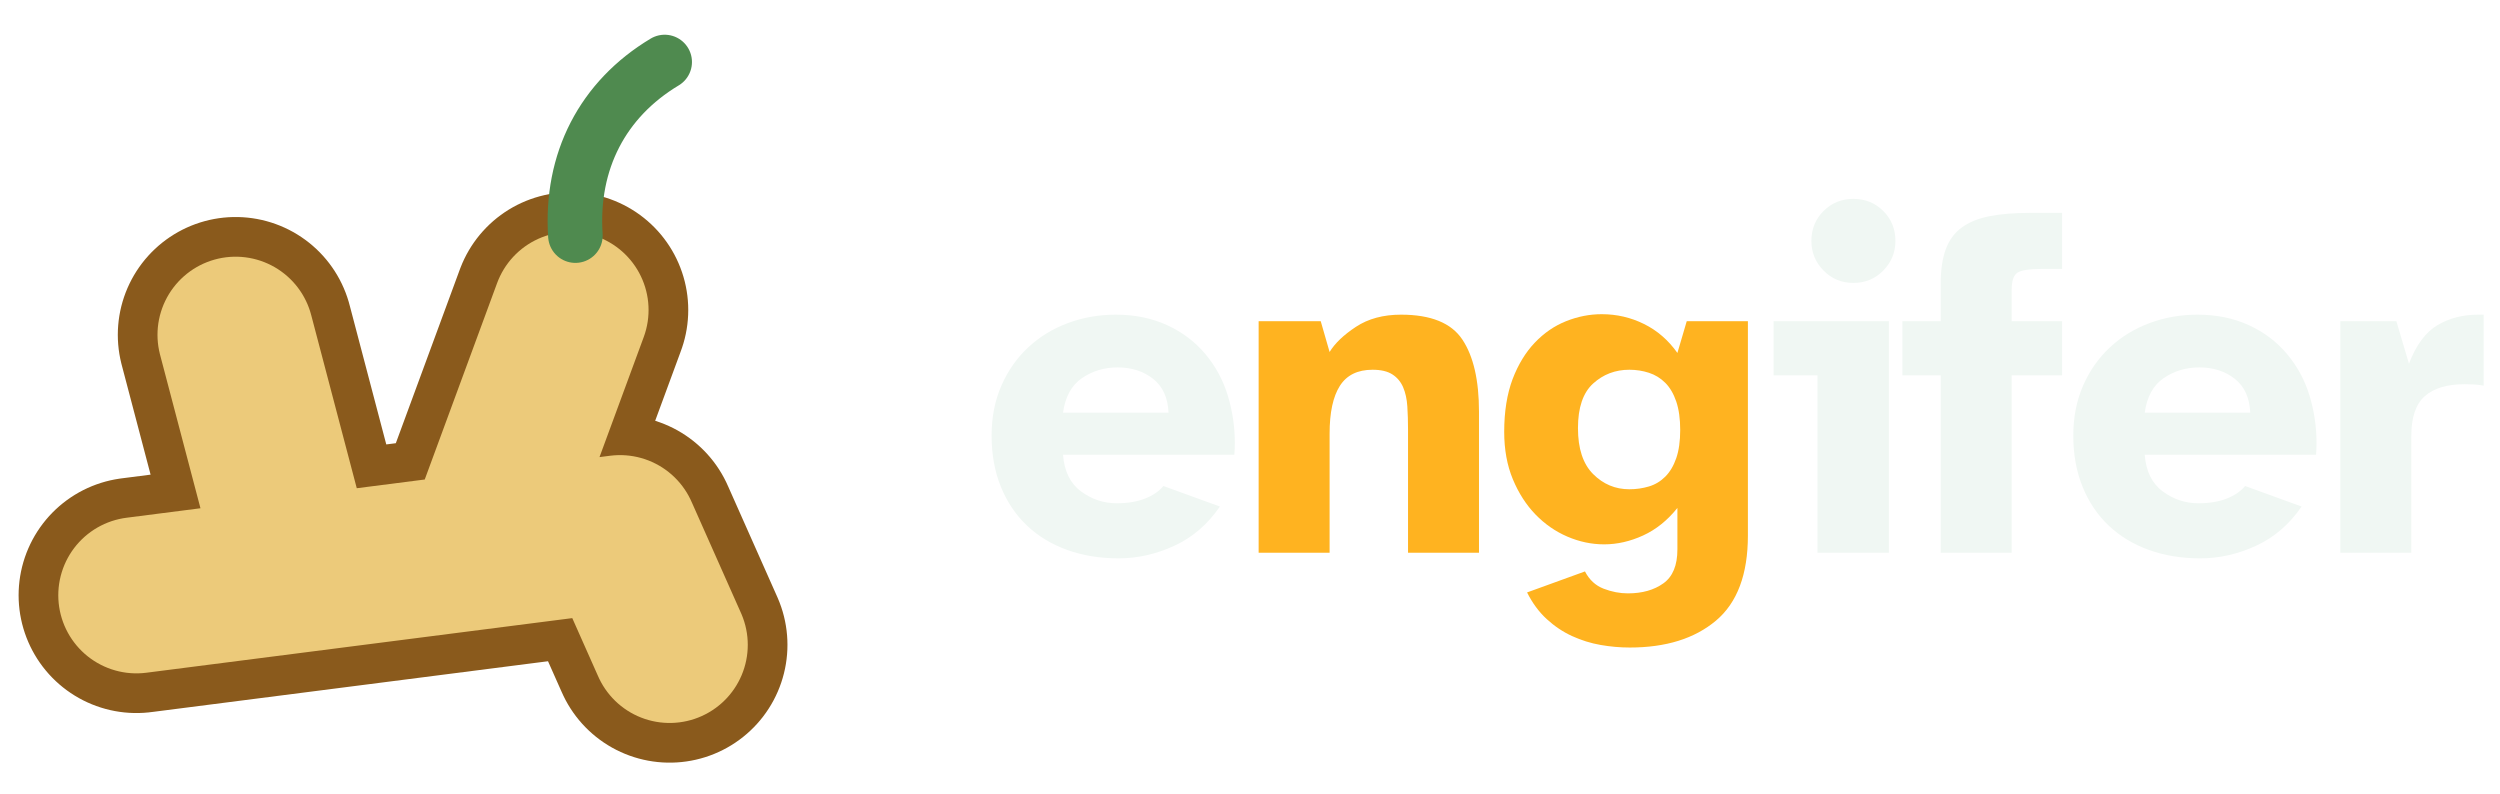
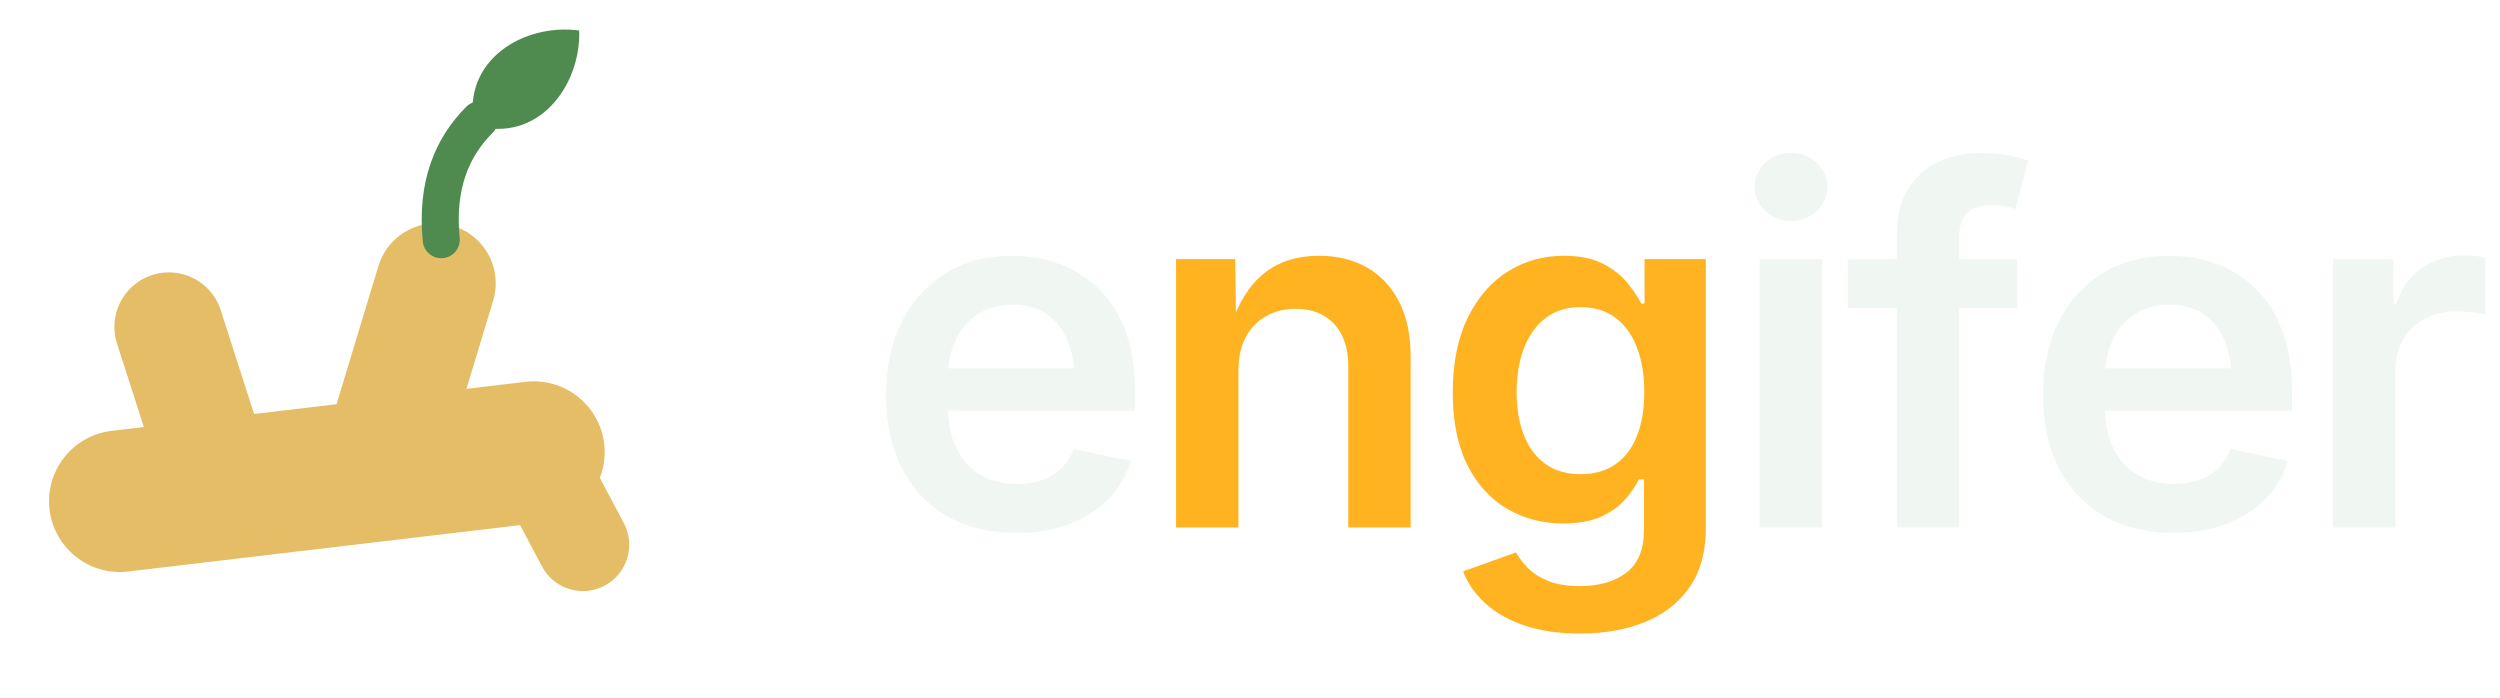
- <svg xmlns="http://www.w3.org/2000/svg" viewBox="0 0 5355 1700">
-   <g transform="scale(53.125)">
-     <g fill="none" stroke-linecap="round" stroke-linejoin="round">
-       <path d="M5.5 24 L25 21.5 M12 23 L9.5 13.5 M19.5 22 L23 12.5 M25 21.5 L27 26" stroke="#8a5a1c" stroke-width="9.5" />
-       <path d="M5.5 24 L25 21.5 M12 23 L9.5 13.5 M19.5 22 L23 12.5 M25 21.5 L27 26" stroke="#ecca7a" stroke-width="6.3" />
-       <path d="M23.2 9.5 C23 6.5 24.3 4 26.8 2.5" stroke="#4f8a4f" stroke-width="2.2" />
+ <svg xmlns="http://www.w3.org/2000/svg" viewBox="0 0 10417 2906">
+   <g transform="scale(45.3984)">
+     <g fill="none" stroke-linecap="round">
+       <path d="M11 46 L49 41.5" stroke="#e5bd66" stroke-width="13" />
+       <path d="M20 44 L15.5 30" stroke="#e5bd66" stroke-width="10" />
+       <path d="M35 42.5 L40 26" stroke="#e5bd66" stroke-width="11" />
+       <path d="M49 41.5 L53.5 50" stroke="#e5bd66" stroke-width="8.5" />
+       <path d="M40.5 22 C40 17 41.5 13.5 44 11" stroke="#4f8a4f" stroke-width="3.4" />
    </g>
+     <path d="M0 0 C5.25 -3.25 3.85 -9.75 0 -13.00 C-3.85 -9.75 -5.25 -3.25 0 0Z" fill="#4f8a4f" transform="translate(43.5 11.5) rotate(48)" />
  </g>
-   <path d="M2124.0 933.0Q2124.0 874.0 2145.0 826.0Q2166.0 778.0 2202.5 744.0Q2239.0 710.0 2287.5 692.0Q2336.0 674.0 2390.0 674.0Q2451.0 674.0 2500.0 696.5Q2549.0 719.0 2582.0 758.5Q2615.0 798.0 2630.0 847.5Q2645.0 897.0 2645.0 949.0Q2645.0 961.0 2644.0 974.0H2277.0Q2281.0 1027.0 2315.5 1052.5Q2350.0 1078.0 2392.0 1078.0Q2427.0 1078.0 2452.5 1068.0Q2478.0 1058.0 2492.0 1041.0L2613.0 1085.0Q2574.0 1142.0 2515.5 1169.0Q2457.0 1196.0 2396.0 1196.0Q2336.0 1196.0 2286.0 1178.0Q2236.0 1160.0 2200.0 1126.0Q2164.0 1092.0 2144.0 1043.0Q2124.0 994.0 2124.0 933.0ZM2277.0 884.0H2503.0Q2501.0 836.0 2470.0 811.5Q2439.0 787.0 2394.0 787.0Q2351.0 787.0 2317.5 810.0Q2284.0 833.0 2277.0 884.0Z" fill="#f0f7f3" />
-   <path d="M2696.0 688.0H2829.0L2848.0 754.0Q2865.0 726.0 2904.5 700.0Q2944.0 674.0 3001.0 674.0Q3097.0 674.0 3132.5 727.5Q3168.0 781.0 3168.0 882.0V1184.0H3016.0V920.0Q3016.0 894.0 3014.5 870.5Q3013.0 847.0 3005.5 829.5Q2998.0 812.0 2982.5 802.0Q2967.0 792.0 2940.0 792.0Q2892.0 792.0 2870.0 826.5Q2848.0 861.0 2848.0 929.0V1184.0H2696.0Z" fill="#ffb320" />
-   <path d="M3222.0 925.0Q3222.0 860.0 3240.0 812.0Q3258.0 765.0 3287.5 734.0Q3317.0 703.0 3354.5 688.0Q3392.0 673.0 3431.0 673.0Q3479.0 673.0 3521.5 694.0Q3564.0 715.0 3593.0 756.0L3613.0 688.0H3744.0V1147.0Q3744.0 1272.0 3675.5 1329.5Q3607.0 1387.0 3491.0 1387.0Q3460.0 1387.0 3428.5 1381.5Q3397.0 1376.0 3367.5 1362.5Q3338.0 1349.0 3313.0 1326.0Q3288.0 1303.0 3271.0 1269.0L3395.0 1224.0Q3409.0 1251.0 3435.0 1261.0Q3461.0 1271.0 3487.0 1271.0Q3533.0 1271.0 3563.0 1249.5Q3593.0 1228.0 3593.0 1177.0V1088.0Q3561.0 1128.0 3519.5 1147.0Q3478.0 1166.0 3436.0 1166.0Q3396.0 1166.0 3357.5 1149.5Q3319.0 1133.0 3289.0 1102.0Q3259.0 1071.0 3240.5 1026.5Q3222.0 982.0 3222.0 925.0ZM3380.0 917.0Q3380.0 983.0 3412.5 1015.5Q3445.0 1048.0 3490.0 1048.0Q3512.0 1048.0 3532.0 1042.0Q3552.0 1036.0 3567.0 1021.0Q3582.0 1006.0 3590.5 981.5Q3599.0 957.0 3599.0 921.0Q3599.0 885.0 3590.5 860.0Q3582.0 835.0 3567.0 820.0Q3552.0 805.0 3532.0 798.5Q3512.0 792.0 3490.0 792.0Q3445.0 792.0 3412.5 821.5Q3380.0 851.0 3380.0 917.0Z" fill="#ffb320" />
-   <path d="M4046.0 688.0V1184.0H3893.0V804.0H3799.0V688.0ZM3880.0 516.0Q3880.0 478.0 3906.0 452.0Q3932.0 426.0 3970.0 426.0Q4008.0 426.0 4034.0 452.0Q4060.0 478.0 4060.0 516.0Q4060.0 553.0 4034.0 579.5Q4008.0 606.0 3970.0 606.0Q3932.0 606.0 3906.0 579.5Q3880.0 553.0 3880.0 516.0Z" fill="#f0f7f3" />
-   <path d="M4075.0 688.0H4157.0V607.0Q4157.0 563.0 4168.0 533.5Q4179.0 504.0 4202.5 487.0Q4226.0 470.0 4262.0 463.0Q4298.0 456.0 4348.0 456.0H4417.0V576.0H4375.0Q4334.0 576.0 4321.5 584.0Q4309.0 592.0 4309.0 621.0V688.0H4417.0V804.0H4309.0V1184.0H4157.0V804.0H4075.0Z" fill="#f0f7f3" />
-   <path d="M4441.0 933.0Q4441.0 874.0 4462.0 826.0Q4483.0 778.0 4519.5 744.0Q4556.0 710.0 4604.5 692.0Q4653.0 674.0 4707.0 674.0Q4768.0 674.0 4817.0 696.5Q4866.0 719.0 4899.0 758.5Q4932.0 798.0 4947.0 847.5Q4962.0 897.0 4962.0 949.0Q4962.0 961.0 4961.0 974.0H4594.0Q4598.0 1027.0 4632.5 1052.5Q4667.0 1078.0 4709.0 1078.0Q4744.0 1078.0 4769.5 1068.0Q4795.0 1058.0 4809.0 1041.0L4930.0 1085.0Q4891.0 1142.0 4832.5 1169.0Q4774.0 1196.0 4713.0 1196.0Q4653.0 1196.0 4603.0 1178.0Q4553.0 1160.0 4517.0 1126.0Q4481.0 1092.0 4461.0 1043.0Q4441.0 994.0 4441.0 933.0ZM4594.0 884.0H4820.0Q4818.0 836.0 4787.0 811.5Q4756.0 787.0 4711.0 787.0Q4668.0 787.0 4634.5 810.0Q4601.0 833.0 4594.0 884.0Z" fill="#f0f7f3" />
-   <path d="M5133.0 688.0 5160.0 779.0Q5183.0 719.0 5221.0 696.5Q5259.0 674.0 5308.0 674.0H5320.0V826.0Q5308.0 824.0 5299.0 823.5Q5290.0 823.0 5279.0 823.0Q5223.0 823.0 5194.0 848.5Q5165.0 874.0 5165.0 934.0V1184.0H5013.0V688.0Z" fill="#f0f7f3" />
+   <path d="M4234.42 2220.31Q4066.3 2220.31 3944.48 2149.57Q3822.66 2078.83 3757.181 1949.83Q3691.701 1820.83 3691.701 1645.59Q3691.701 1473.23 3756.401 1342.77Q3821.1 1212.31 3939.46 1139.03Q4057.82 1065.75 4217.38 1065.75Q4320.059 1065.75 4412.319 1098.85Q4504.579 1131.95 4575.979 1200.69Q4647.379 1269.429 4688.299 1376.069Q4729.219 1482.709 4729.219 1630.15V1711.27H3814.421V1534.791H4599.46L4478.022 1587.191Q4478.022 1492.31 4448.741 1420.849Q4419.461 1349.389 4361.901 1309.529Q4304.34 1269.668 4218.82 1269.668Q4133.299 1269.668 4073.179 1310.169Q4013.058 1350.669 3981.538 1418.289Q3950.018 1485.91 3950.018 1568.63V1690.869Q3950.018 1796.87 3985.998 1869.691Q4021.978 1942.511 4087.059 1979.452Q4152.139 2016.392 4237.94 2016.392Q4294.94 2016.392 4341.56 2000.092Q4388.181 1983.792 4421.781 1951.411Q4455.381 1919.031 4473.141 1871.391L4711.939 1920.831Q4685.219 2010.59 4619.979 2078.01Q4554.739 2145.43 4457.119 2182.87Q4359.499 2220.31 4234.42 2220.31Z" fill="#f0f7f3" />
+   <path d="M5160.378 1542.869V2197.75H4900.461V1079.75H5146.898L5150.418 1356.15H5130.098Q5176.418 1211.229 5267.678 1138.49Q5358.938 1065.75 5495.658 1065.75Q5610.818 1065.75 5696.717 1114.95Q5782.617 1164.15 5830.297 1258.19Q5877.977 1352.23 5877.977 1487.03V2197.75H5618.061V1526.869Q5618.061 1414.428 5559.74 1350.608Q5501.42 1286.788 5399.179 1286.788Q5330.339 1286.788 5276.238 1316.928Q5222.138 1347.068 5191.258 1404.168Q5160.378 1461.269 5160.378 1542.869Z" fill="#ffb320" />
+   <path d="M6584.42 2639.75Q6449.98 2639.75 6350.66 2605.73Q6251.341 2571.71 6187.921 2513.05Q6124.501 2454.391 6096.341 2380.791L6316.858 2301.911Q6334.378 2333.191 6365.738 2365.891Q6397.098 2398.591 6449.859 2420.331Q6502.619 2442.072 6583.7 2442.072Q6704.74 2442.072 6777.381 2385.631Q6850.021 2329.191 6850.021 2209.19V1997.43H6828.701Q6808.982 2038.069 6772.142 2080.63Q6735.302 2123.19 6672.782 2152.19Q6610.262 2181.19 6513.781 2181.19Q6385.181 2181.19 6280.701 2120.57Q6176.221 2059.95 6114.761 1938.67Q6053.301 1817.39 6053.301 1635.91Q6053.301 1452.11 6115.201 1324.97Q6177.101 1197.83 6281.901 1131.79Q6386.701 1065.75 6515.621 1065.75Q6614.622 1065.75 6678.582 1098.73Q6742.542 1131.71 6780.601 1178.43Q6818.661 1225.15 6838.741 1264.87H6852.501V1079.75H7107.778V2201.191Q7107.778 2349.871 7039.718 2447.311Q6971.658 2544.75 6853.419 2592.25Q6735.179 2639.75 6584.42 2639.75ZM6586.259 1975.832Q6671.7 1975.832 6730.72 1935.092Q6789.741 1894.351 6820.521 1817.471Q6851.301 1740.59 6851.301 1633.35Q6851.301 1527.309 6820.841 1447.969Q6790.381 1368.628 6731.36 1324.148Q6672.34 1279.668 6586.259 1279.668Q6498.619 1279.668 6439.138 1326.068Q6379.658 1372.469 6349.557 1452.129Q6319.457 1531.789 6319.457 1633.35Q6319.457 1736.47 6349.877 1813.671Q6380.298 1890.871 6439.778 1933.352Q6499.259 1975.832 6586.259 1975.832Z" fill="#ffb320" />
+   <path d="M7332.061 2197.75V1079.75H7591.978V2197.75ZM7462.299 921.589Q7400.14 921.589 7355.58 879.73Q7311.02 837.871 7311.02 779.269Q7311.02 719.47 7355.58 678.131Q7400.14 636.791 7462.299 636.791Q7524.996 636.791 7569.607 678.092Q7614.218 719.393 7614.218 779.25Q7614.218 837.91 7569.607 879.749Q7524.996 921.589 7462.299 921.589Z" fill="#f0f7f3" />
+   <path d="M8404.898 1079.75V1283.428H7699.02V1079.75ZM7903.901 2197.75V972.868Q7903.901 861.109 7950.661 786.749Q7997.421 712.39 8076.54 675.07Q8155.66 637.75 8251.419 637.75Q8320.099 637.75 8373.079 648.79Q8426.058 659.83 8451.098 668.47L8398.218 870.708Q8381.338 865.348 8356.678 860.068Q8332.019 854.788 8299.418 854.788Q8226.138 854.788 8194.618 890.628Q8163.097 926.469 8163.097 992.709V2197.75Z" fill="#f0f7f3" />
+   <path d="M9055.42 2220.31Q8887.3 2220.31 8765.48 2149.57Q8643.66 2078.83 8578.181 1949.83Q8512.701 1820.83 8512.701 1645.59Q8512.701 1473.23 8577.401 1342.77Q8642.1 1212.31 8760.46 1139.03Q8878.82 1065.75 9038.38 1065.75Q9141.059 1065.75 9233.319 1098.85Q9325.579 1131.95 9396.979 1200.69Q9468.379 1269.429 9509.299 1376.069Q9550.219 1482.709 9550.219 1630.15V1711.27H8635.421V1534.791H9420.46L9299.022 1587.191Q9299.022 1492.31 9269.741 1420.849Q9240.461 1349.389 9182.901 1309.529Q9125.34 1269.668 9039.82 1269.668Q8954.299 1269.668 8894.179 1310.169Q8834.058 1350.669 8802.538 1418.289Q8771.018 1485.91 8771.018 1568.63V1690.869Q8771.018 1796.87 8806.998 1869.691Q8842.978 1942.511 8908.059 1979.452Q8973.139 2016.392 9058.94 2016.392Q9115.94 2016.392 9162.56 2000.092Q9209.181 1983.792 9242.781 1951.411Q9276.381 1919.031 9294.141 1871.391L9532.939 1920.831Q9506.219 2010.59 9440.979 2078.01Q9375.739 2145.43 9278.119 2182.87Q9180.499 2220.31 9055.42 2220.31Z" fill="#f0f7f3" />
+   <path d="M9721.461 2197.75V1079.75H9973.218V1266.869H9985.218Q10015.858 1169.63 10090.678 1117.05Q10165.498 1064.47 10261.538 1064.47Q10283.698 1064.47 10310.658 1066.55Q10337.618 1068.63 10356.498 1072.15V1311.107Q10340.578 1305.868 10304.439 1301.688Q10268.299 1297.508 10234.099 1297.508Q10161.658 1297.508 10104.098 1328.488Q10046.538 1359.468 10013.958 1414.008Q9981.378 1468.548 9981.378 1540.228V2197.75Z" fill="#f0f7f3" />
</svg>
